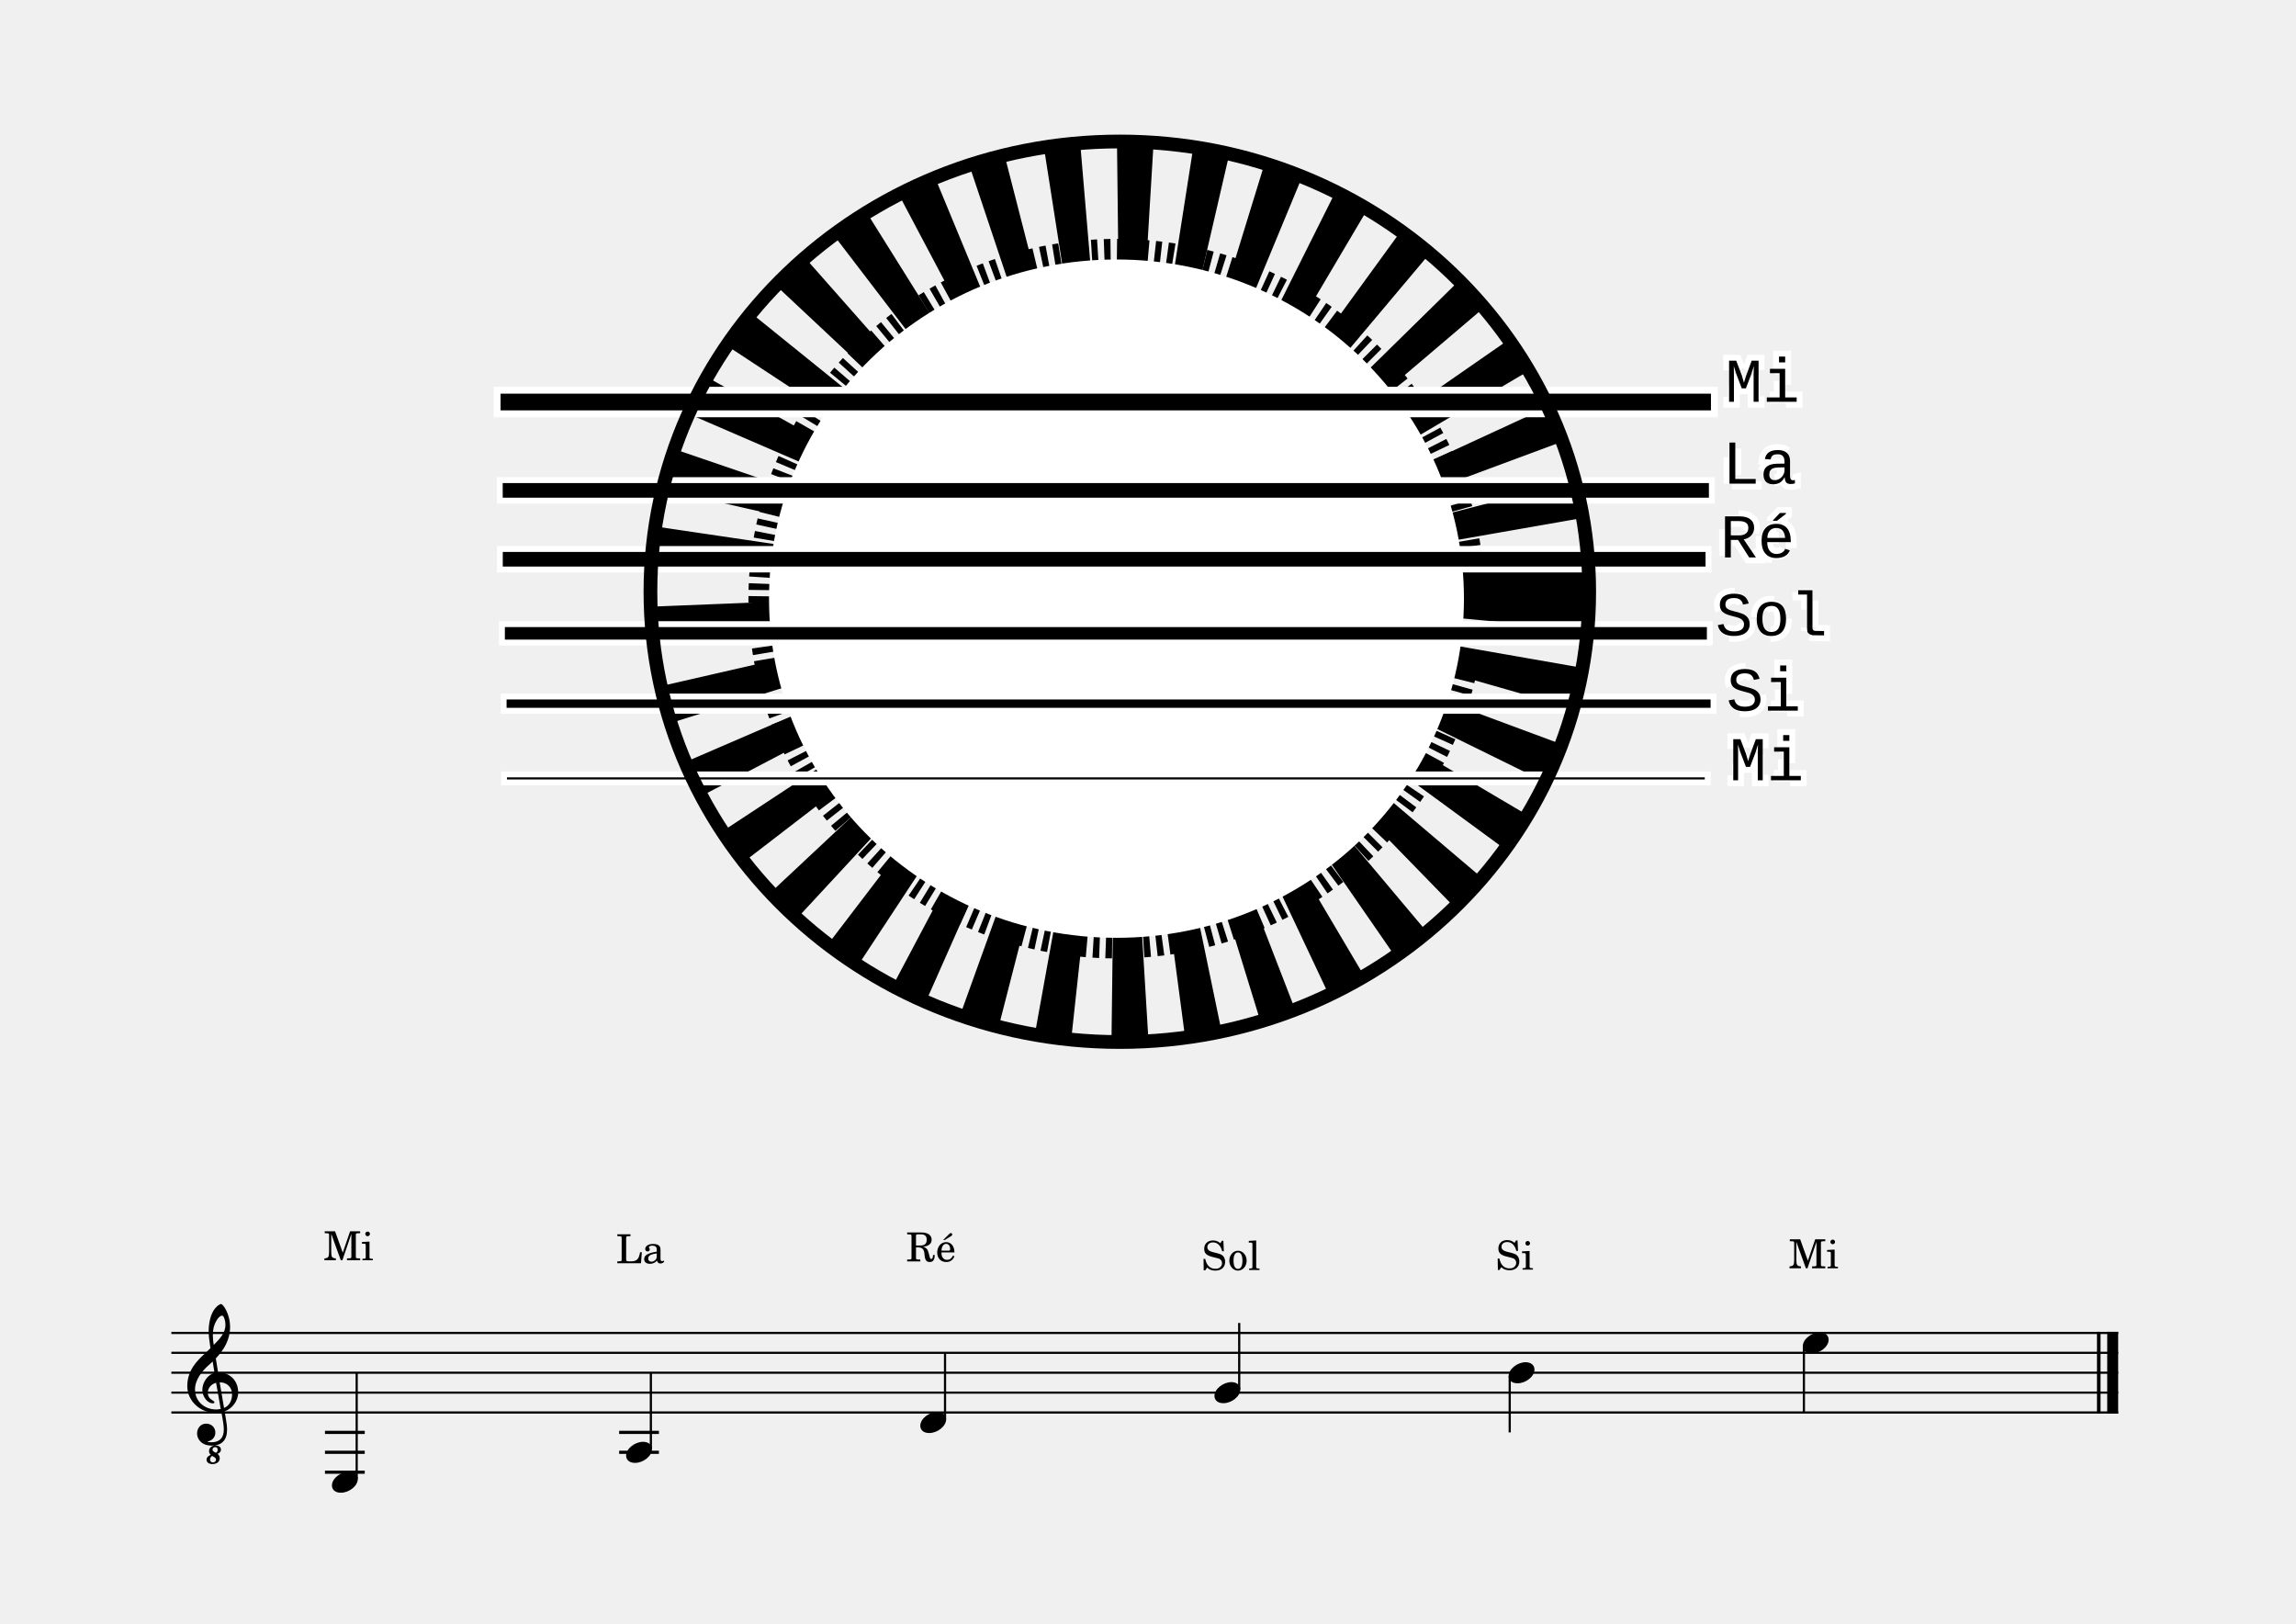
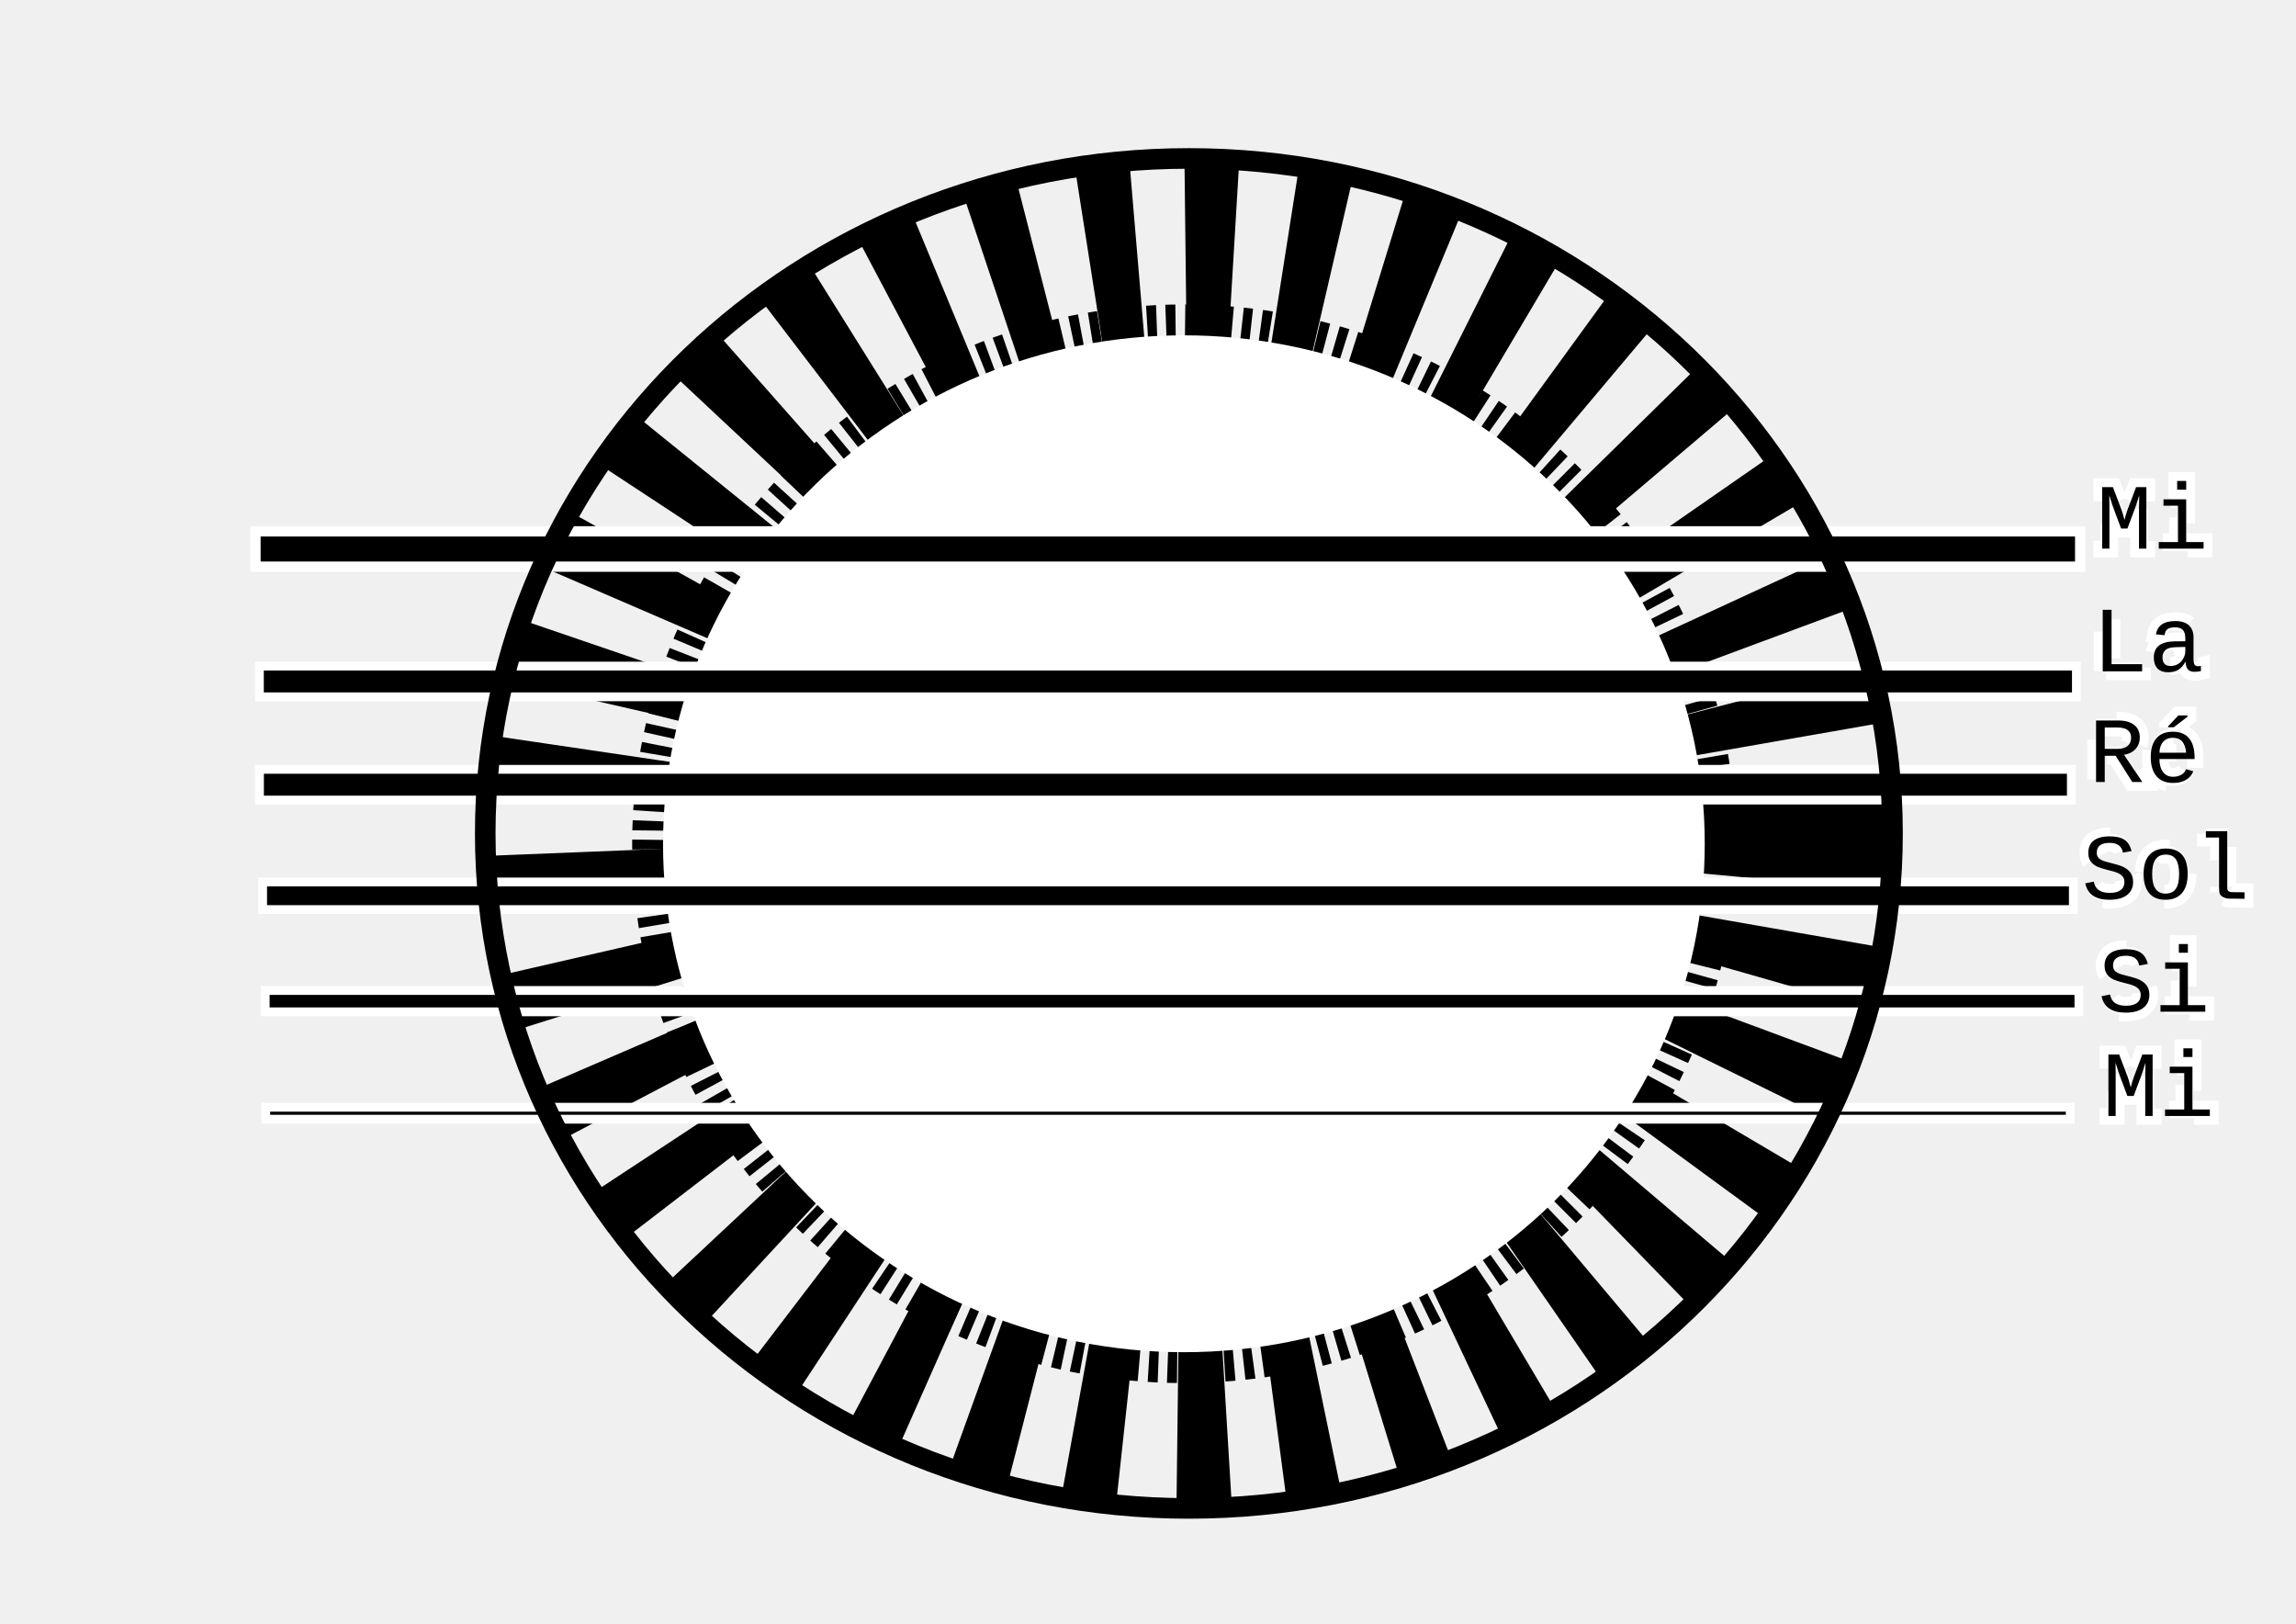
<svg xmlns="http://www.w3.org/2000/svg" width="297mm" height="210mm" viewBox="0 0 297 210" version="1.1" id="svg830">
  <defs id="defs827">
    <linearGradient id="linearGradient8333">
      <stop style="stop-color:#000000;stop-opacity:1;" offset="0" id="stop8331" />
    </linearGradient>
  </defs>
  <g id="layer1" />
  <g id="g896" />
  <g id="g908" />
  <g id="g904" />
  <g id="g6749" />
  <g id="g6757">
-     <ellipse style="fill:#ffffff;stroke:#000000;stroke-width:38.053;stroke-dasharray:3.425;stroke-dashoffset:0;stroke-opacity:1;paint-order:markers stroke fill" id="path5043" cx="145.039" cy="76.336" rx="41.841" ry="39.682" />
-     <ellipse style="fill:#ffffff;stroke:#000000;stroke-width:5.327;stroke-dasharray:0.799;stroke-dashoffset:0;stroke-opacity:1;paint-order:markers stroke fill" id="path8545" cx="144.423" cy="77.426" rx="44.946" ry="43.866" />
-     <rect style="fill:#000000;fill-opacity:1;stroke:#ffffff;stroke-width:1.776;stroke-dasharray:none;stroke-dashoffset:0;stroke-opacity:1;paint-order:markers stroke fill" id="rect8602" width="156.567" height="2.16" x="64.754" y="50.915" />
-     <rect style="fill:#000000;fill-opacity:1;stroke:#ffffff;stroke-width:1.522;stroke-dasharray:none;stroke-dashoffset:0;stroke-opacity:1;paint-order:markers stroke fill" id="rect11464" width="156.027" height="1.89" x="65.029" y="62.477" />
-     <rect style="fill:#000000;fill-opacity:1;stroke:#ffffff;stroke-width:1.522;stroke-dasharray:none;stroke-dashoffset:0;stroke-opacity:1;paint-order:markers stroke fill" id="rect11518" width="155.586" height="1.89" x="65.037" y="71.385" />
-     <rect style="fill:#000000;fill-opacity:1;stroke:#ffffff;stroke-width:1.522;stroke-dasharray:none;stroke-dashoffset:0;stroke-opacity:1;paint-order:markers stroke fill" id="rect11520" width="154.947" height="0.27" x="65.577" y="100.539" />
-     <rect style="fill:#000000;fill-opacity:1;stroke:#ffffff;stroke-width:1.522;stroke-dasharray:none;stroke-dashoffset:0;stroke-opacity:1;paint-order:markers stroke fill" id="rect11522" width="155.487" height="1.62" x="65.307" y="81.103" />
-     <rect style="fill:#000000;fill-opacity:1;stroke:#ffffff;stroke-width:1.522;stroke-dasharray:none;stroke-dashoffset:0;stroke-opacity:1;paint-order:markers stroke fill" id="rect11524" width="155.744" height="1.08" x="65.53" y="90.465" />
-     <text xml:space="preserve" style="font-size:8.055px;font-family:'Courier New';-inkscape-font-specification:'Courier New, Normal';fill:#000000;fill-opacity:1;stroke:#ffffff;stroke-width:1.522;stroke-dasharray:3.425;stroke-dashoffset:0;stroke-opacity:1;paint-order:markers stroke fill" x="223.151" y="51.962" id="text11603">
-       <tspan id="tspan11601" style="stroke-width:1.522" x="223.151" y="51.962">Mi</tspan>
+     <ellipse style="fill:#ffffff;stroke:#000000;stroke-width:57.044;stroke-dasharray:5.134;stroke-dashoffset:0;stroke-opacity:1;paint-order:markers stroke fill" id="path5043" cx="154.065" cy="107.494" rx="62.723" ry="59.486" />
+     <ellipse style="fill:#ffffff;stroke:#000000;stroke-width:7.986;stroke-dasharray:1.198;stroke-dashoffset:0;stroke-opacity:1;paint-order:markers stroke fill" id="path8545" cx="153.142" cy="109.127" rx="67.376" ry="65.758" />
+     <rect style="fill:#000000;fill-opacity:1;stroke:#ffffff;stroke-width:2.662;stroke-dasharray:none;stroke-dashoffset:0;stroke-opacity:1;paint-order:markers stroke fill" id="rect8602" width="234.705" height="3.237" x="33.712" y="69.387" />
+     <rect style="fill:#000000;fill-opacity:1;stroke:#ffffff;stroke-width:2.282;stroke-dasharray:none;stroke-dashoffset:0;stroke-opacity:1;paint-order:markers stroke fill" id="rect11464" width="233.896" height="2.833" x="34.125" y="86.718" />
+     <rect style="fill:#000000;fill-opacity:1;stroke:#ffffff;stroke-width:2.282;stroke-dasharray:none;stroke-dashoffset:0;stroke-opacity:1;paint-order:markers stroke fill" id="rect11518" width="233.234" height="2.833" x="34.136" y="100.072" />
+     <rect style="fill:#000000;fill-opacity:1;stroke:#ffffff;stroke-width:2.282;stroke-dasharray:none;stroke-dashoffset:0;stroke-opacity:1;paint-order:markers stroke fill" id="rect11520" width="232.277" height="0.405" x="34.946" y="143.776" />
+     <rect style="fill:#000000;fill-opacity:1;stroke:#ffffff;stroke-width:2.282;stroke-dasharray:none;stroke-dashoffset:0;stroke-opacity:1;paint-order:markers stroke fill" id="rect11522" width="233.086" height="2.428" x="34.541" y="114.64" />
+     <rect style="fill:#000000;fill-opacity:1;stroke:#ffffff;stroke-width:2.282;stroke-dasharray:none;stroke-dashoffset:0;stroke-opacity:1;paint-order:markers stroke fill" id="rect11524" width="233.471" height="1.619" x="34.876" y="128.675" />
+     <text xml:space="preserve" style="font-size:12.074px;font-family:'Courier New';-inkscape-font-specification:'Courier New, Normal';fill:#000000;fill-opacity:1;stroke:#ffffff;stroke-width:2.282;stroke-dasharray:5.134;stroke-dashoffset:0;stroke-opacity:1;paint-order:markers stroke fill" x="271.161" y="70.956" id="text11603">
+       <tspan id="tspan11601" style="stroke-width:2.282" x="271.161" y="70.956">Mi</tspan>
    </text>
-     <text xml:space="preserve" style="font-size:8.055px;font-family:'Courier New';-inkscape-font-specification:'Courier New, Normal';fill:#000000;fill-opacity:1;stroke:#ffffff;stroke-width:1.522;stroke-dasharray:3.425;stroke-dashoffset:0;stroke-opacity:1;paint-order:markers stroke fill" x="222.782" y="62.549" id="text11607">
-       <tspan id="tspan11605" style="stroke-width:1.522" x="222.782" y="62.549">La</tspan>
+     <text xml:space="preserve" style="font-size:12.074px;font-family:'Courier New';-inkscape-font-specification:'Courier New, Normal';fill:#000000;fill-opacity:1;stroke:#ffffff;stroke-width:2.282;stroke-dasharray:5.134;stroke-dashoffset:0;stroke-opacity:1;paint-order:markers stroke fill" x="270.608" y="86.827" id="text11607">
+       <tspan id="tspan11605" style="stroke-width:2.282" x="270.608" y="86.827">La</tspan>
    </text>
-     <text xml:space="preserve" style="font-size:8.055px;font-family:'Courier New';-inkscape-font-specification:'Courier New, Normal';fill:#000000;fill-opacity:1;stroke:#ffffff;stroke-width:1.522;stroke-dasharray:3.425;stroke-dashoffset:0;stroke-opacity:1;paint-order:markers stroke fill" x="222.499" y="72.096" id="text11661">
-       <tspan id="tspan11659" style="stroke-width:1.522" x="222.499" y="72.096">Ré</tspan>
+     <text xml:space="preserve" style="font-size:12.074px;font-family:'Courier New';-inkscape-font-specification:'Courier New, Normal';fill:#000000;fill-opacity:1;stroke:#ffffff;stroke-width:2.282;stroke-dasharray:5.134;stroke-dashoffset:0;stroke-opacity:1;paint-order:markers stroke fill" x="270.183" y="101.138" id="text11661">
+       <tspan id="tspan11659" style="stroke-width:2.282" x="270.183" y="101.138">Ré</tspan>
    </text>
-     <text xml:space="preserve" style="font-size:8.055px;font-family:'Courier New';-inkscape-font-specification:'Courier New, Normal';fill:#000000;fill-opacity:1;stroke:#ffffff;stroke-width:1.522;stroke-dasharray:3.425;stroke-dashoffset:0;stroke-opacity:1;paint-order:markers stroke fill" x="221.894" y="82.176" id="text11665">
-       <tspan id="tspan11663" style="stroke-width:1.522" x="221.894" y="82.176">Sol</tspan>
+     <text xml:space="preserve" style="font-size:12.074px;font-family:'Courier New';-inkscape-font-specification:'Courier New, Normal';fill:#000000;fill-opacity:1;stroke:#ffffff;stroke-width:2.282;stroke-dasharray:5.134;stroke-dashoffset:0;stroke-opacity:1;paint-order:markers stroke fill" x="269.275" y="116.249" id="text11665">
+       <tspan id="tspan11663" style="stroke-width:2.282" x="269.275" y="116.249">Sol</tspan>
    </text>
-     <text xml:space="preserve" style="font-size:8.055px;font-family:'Courier New';-inkscape-font-specification:'Courier New, Normal';fill:#000000;fill-opacity:1;stroke:#ffffff;stroke-width:1.522;stroke-dasharray:3.425;stroke-dashoffset:0;stroke-opacity:1;paint-order:markers stroke fill" x="223.296" y="91.913" id="text11669">
-       <tspan id="tspan11667" style="stroke-width:1.522" x="223.296" y="91.913">Si</tspan>
+     <text xml:space="preserve" style="font-size:12.074px;font-family:'Courier New';-inkscape-font-specification:'Courier New, Normal';fill:#000000;fill-opacity:1;stroke:#ffffff;stroke-width:2.282;stroke-dasharray:5.134;stroke-dashoffset:0;stroke-opacity:1;paint-order:markers stroke fill" x="271.378" y="130.845" id="text11669">
+       <tspan id="tspan11667" style="stroke-width:2.282" x="271.378" y="130.845">Si</tspan>
    </text>
-     <text xml:space="preserve" style="font-size:8.055px;font-family:'Courier New';-inkscape-font-specification:'Courier New, Normal';fill:#000000;fill-opacity:1;stroke:#ffffff;stroke-width:1.522;stroke-dasharray:3.425;stroke-dashoffset:0;stroke-opacity:1;paint-order:markers stroke fill" x="223.691" y="100.914" id="text11673">
-       <tspan id="tspan11671" style="stroke-width:1.522" x="223.691" y="100.914">Mi</tspan>
+     <text xml:space="preserve" style="font-size:12.074px;font-family:'Courier New';-inkscape-font-specification:'Courier New, Normal';fill:#000000;fill-opacity:1;stroke:#ffffff;stroke-width:2.282;stroke-dasharray:5.134;stroke-dashoffset:0;stroke-opacity:1;paint-order:markers stroke fill" x="271.97" y="144.338" id="text11673">
+       <tspan id="tspan11671" style="stroke-width:2.282" x="271.97" y="144.338">Mi</tspan>
    </text>
-     <ellipse style="fill:#000000;fill-opacity:0;stroke:#000000;stroke-width:1.776;stroke-dasharray:none;stroke-dashoffset:0;stroke-opacity:1;paint-order:markers stroke fill" id="path15527" cx="144.854" cy="76.534" rx="60.717" ry="58.235" />
-     <polyline class="StaffLines" fill="none" stroke="#000000" stroke-width="2.73" stroke-linejoin="bevel" points="336.614,634.252 2763.78,634.252" id="polyline1" transform="matrix(0.1037546,0,0,0.1037546,-12.75985,106.585)" />
-     <polyline class="StaffLines" fill="none" stroke="#000000" stroke-width="2.73" stroke-linejoin="bevel" points="336.614,659.055 2763.78,659.055" id="polyline2" transform="matrix(0.1037546,0,0,0.1037546,-12.75985,106.585)" />
-     <polyline class="StaffLines" fill="none" stroke="#000000" stroke-width="2.73" stroke-linejoin="bevel" points="336.614,683.858 2763.78,683.858" id="polyline3" transform="matrix(0.1037546,0,0,0.1037546,-12.75985,106.585)" />
-     <polyline class="StaffLines" fill="none" stroke="#000000" stroke-width="2.73" stroke-linejoin="bevel" points="336.614,708.661 2763.78,708.661" id="polyline4" transform="matrix(0.1037546,0,0,0.1037546,-12.75985,106.585)" />
-     <polyline class="StaffLines" fill="none" stroke="#000000" stroke-width="2.73" stroke-linejoin="bevel" points="336.614,733.465 2763.78,733.465" id="polyline5" transform="matrix(0.1037546,0,0,0.1037546,-12.75985,106.585)" />
-     <polyline class="BarLine" fill="none" stroke="#000000" stroke-width="4.46" stroke-linejoin="bevel" points="2739.59,632.888 2739.59,734.829" id="polyline6" transform="matrix(0.1037546,0,0,0.1037546,-12.75985,106.585)" />
-     <polyline class="BarLine" fill="none" stroke="#000000" stroke-width="13.64" stroke-linejoin="bevel" points="2756.96,632.888 2756.96,734.829" id="polyline7" transform="matrix(0.1037546,0,0,0.1037546,-12.75985,106.585)" />
-     <polyline class="LedgerLine" fill="none" stroke="#000000" stroke-width="3.97" stroke-linejoin="bevel" points="894.891,783.071 944.49,783.071" id="polyline8" transform="matrix(0.1037546,0,0,0.1037546,-12.75985,106.585)" />
-     <polyline class="LedgerLine" fill="none" stroke="#000000" stroke-width="3.97" stroke-linejoin="bevel" points="894.891,758.268 944.49,758.268" id="polyline9" transform="matrix(0.1037546,0,0,0.1037546,-12.75985,106.585)" />
-     <polyline class="LedgerLine" fill="none" stroke="#000000" stroke-width="3.97" stroke-linejoin="bevel" points="528.133,807.874 577.732,807.874" id="polyline10" transform="matrix(0.1037546,0,0,0.1037546,-12.75985,106.585)" />
-     <polyline class="LedgerLine" fill="none" stroke="#000000" stroke-width="3.97" stroke-linejoin="bevel" points="528.133,783.071 577.732,783.071" id="polyline11" transform="matrix(0.1037546,0,0,0.1037546,-12.75985,106.585)" />
-     <polyline class="LedgerLine" fill="none" stroke="#000000" stroke-width="3.97" stroke-linejoin="bevel" points="528.133,758.268 577.732,758.268" id="polyline12" transform="matrix(0.1037546,0,0,0.1037546,-12.75985,106.585)" />
-     <polyline class="Stem" fill="none" stroke="#000000" stroke-width="2.73" stroke-linejoin="bevel" points="567.686,816.307 567.686,683.858" id="polyline13" transform="matrix(0.1037546,0,0,0.1037546,-12.75985,106.585)" />
-     <polyline class="Stem" fill="none" stroke="#000000" stroke-width="2.73" stroke-linejoin="bevel" points="934.445,779.102 934.445,683.858" id="polyline14" transform="matrix(0.1037546,0,0,0.1037546,-12.75985,106.585)" />
-     <polyline class="Stem" fill="none" stroke="#000000" stroke-width="2.73" stroke-linejoin="bevel" points="1301.2,741.898 1301.2,659.055" id="polyline15" transform="matrix(0.1037546,0,0,0.1037546,-12.75985,106.585)" />
-     <polyline class="Stem" fill="none" stroke="#000000" stroke-width="2.73" stroke-linejoin="bevel" points="2371.97,650.82 2371.97,733.465" id="polyline16" transform="matrix(0.1037546,0,0,0.1037546,-12.75985,106.585)" />
-     <polyline class="Stem" fill="none" stroke="#000000" stroke-width="2.73" stroke-linejoin="bevel" points="2005.21,688.025 2005.21,758.268" id="polyline17" transform="matrix(0.1037546,0,0,0.1037546,-12.75985,106.585)" />
-     <polyline class="Stem" fill="none" stroke="#000000" stroke-width="2.73" stroke-linejoin="bevel" points="1667.96,704.693 1667.96,621.85" id="polyline18" transform="matrix(0.1037546,0,0,0.1037546,-12.75985,106.585)" />
-     <path class="Note" d="m 195.149,177.971 c 0,0.442 0.318,0.936 1.153,0.936 1.07,0 2.192,-0.875 2.192,-1.78 0,-0.608 -0.515,-0.947 -1.153,-0.947 -0.999,0 -2.192,0.844 -2.192,1.792" id="path18" style="stroke-width:0.103" />
-     <path class="Note" d="m 80.99,188.265 c 0,0.442 0.318,0.936 1.153,0.936 1.07,0 2.192,-0.875 2.192,-1.78 0,-0.608 -0.515,-0.947 -1.153,-0.947 -0.999,0 -2.192,0.844 -2.192,1.792" id="path19" style="stroke-width:0.103" />
-     <path class="Note" d="m 233.201,174.111 c 0,0.442 0.318,0.936 1.153,0.936 1.07,0 2.192,-0.875 2.192,-1.78 0,-0.608 -0.515,-0.947 -1.153,-0.947 -0.999,0 -2.192,0.844 -2.192,1.792" id="path20" style="stroke-width:0.103" />
-     <path class="Note" d="m 119.043,184.405 c 0,0.442 0.318,0.936 1.153,0.936 1.07,0 2.192,-0.875 2.192,-1.781 0,-0.608 -0.515,-0.947 -1.153,-0.947 -0.999,0 -2.192,0.844 -2.192,1.792" id="path21" style="stroke-width:0.103" />
-     <path class="Note" d="m 42.937,192.125 c 0,0.442 0.318,0.936 1.153,0.936 1.07,0 2.192,-0.875 2.192,-1.781 0,-0.608 -0.515,-0.947 -1.153,-0.947 -0.999,0 -2.192,0.844 -2.192,1.792" id="path22" style="stroke-width:0.103" />
-     <path class="Note" d="m 157.096,180.545 c 0,0.442 0.318,0.936 1.153,0.936 1.07,0 2.192,-0.875 2.192,-1.78 0,-0.608 -0.515,-0.947 -1.153,-0.947 -0.999,0 -2.192,0.844 -2.192,1.792" id="path23" style="stroke-width:0.103" />
-     <path class="Clef" d="m 30.812,180.081 c 0,-1.544 -1.102,-2.594 -2.604,-2.594 -0.103,-0.618 -0.196,-1.235 -0.288,-1.801 1.081,-1.144 1.842,-2.44 1.842,-4.066 0,-0.947 -0.288,-1.698 -0.463,-2.07 -0.246,-0.524 -0.545,-0.896 -0.721,-0.896 -0.071,0 -0.4,0.135 -0.73,0.536 -0.669,0.783 -0.854,2.089 -0.854,2.955 0,0.556 0.051,1.06 0.227,2.224 -0.011,0 -0.547,0.545 -0.762,0.73 -0.938,0.865 -2.234,2.12 -2.234,4.169 0,1.935 1.678,3.448 3.593,3.448 0.298,0 0.576,-0.03 0.824,-0.072 0.185,0.989 0.309,1.71 0.309,2.255 0,1.071 -0.557,1.637 -1.586,1.637 -0.257,0 -0.473,-0.051 -0.484,-0.063 -0.019,0 -0.04,-0.009 -0.04,-0.019 0,-0.021 0.021,-0.032 0.051,-0.042 0.484,-0.072 0.967,-0.484 0.967,-1.142 0,-0.557 -0.421,-1.144 -1.193,-1.144 -0.711,0 -1.174,0.587 -1.174,1.266 0,0.68 0.515,1.576 1.904,1.576 1.329,0 1.977,-0.753 1.977,-2.07 0,-0.4 -0.061,-0.864 -0.164,-1.451 -0.031,-0.206 -0.082,-0.526 -0.154,-0.917 1.008,-0.339 1.76,-1.38 1.76,-2.45 m -3.17,-8.431 c 0.103,-0.412 0.566,-1.493 1.102,-1.493 0.154,0 0.412,0.494 0.412,1.214 0,1.06 -0.803,1.864 -1.514,2.573 -0.061,-0.412 -0.113,-0.824 -0.113,-1.245 0,-0.391 0.04,-0.732 0.113,-1.05 m 0.309,10.644 c -1.472,0 -2.728,-1.029 -2.728,-2.585 0,-1.255 0.896,-2.377 1.792,-3.17 0.174,-0.145 0.339,-0.299 0.494,-0.442 0.092,0.555 0.175,1.029 0.236,1.462 -0.938,0.267 -1.575,1.266 -1.575,2.223 0,0.732 0.566,1.719 1.39,1.719 0.082,0 0.175,-0.042 0.175,-0.145 0,-0.082 -0.093,-0.143 -0.227,-0.225 -0.402,-0.238 -0.629,-0.515 -0.629,-1.01 0,-0.627 0.474,-1.132 1.071,-1.275 l 0.597,3.376 c -0.206,0.051 -0.391,0.072 -0.597,0.072 m 1.029,-0.196 c -0.216,-1.224 -0.494,-2.861 -0.566,-3.315 1.039,0 1.483,0.721 1.575,1.216 0.011,0.082 0.031,0.195 0.031,0.318 0,0.741 -0.309,1.493 -1.039,1.781 m -0.402,5.395 c 0,-0.381 -0.349,-0.545 -0.688,-0.545 -0.433,0 -0.856,0.267 -0.856,0.73 0,0.196 0.072,0.341 0.227,0.484 -0.267,0.103 -0.545,0.309 -0.545,0.629 0,0.339 0.309,0.566 0.762,0.566 0.555,0 0.946,-0.309 0.946,-0.753 0,-0.236 -0.103,-0.431 -0.288,-0.566 0.299,-0.134 0.442,-0.298 0.442,-0.545 m -0.637,0.412 c -0.154,-0.082 -0.196,-0.103 -0.227,-0.124 l -0.011,-0.009 c -0.164,-0.093 -0.216,-0.166 -0.216,-0.288 0,-0.187 0.145,-0.32 0.351,-0.32 0.206,0 0.318,0.124 0.318,0.339 0,0.166 -0.061,0.278 -0.216,0.402 m -0.392,1.235 c -0.225,0 -0.38,-0.143 -0.38,-0.36 0,-0.195 0.092,-0.37 0.267,-0.473 0.042,0.021 0.051,0.03 0.082,0.04 0.124,0.063 0.124,0.063 0.145,0.084 0.206,0.113 0.278,0.216 0.278,0.36 0,0.195 -0.166,0.349 -0.392,0.349" id="path24" style="stroke-width:0.103" />
-     <path class="StaffText" d="m 118.488,161.33 h 0.301 c 0.524,0.021 0.731,0.233 0.789,0.804 l 0.026,0.264 c 0.063,0.587 0.254,0.825 0.664,0.825 0.425,0 0.628,-0.285 0.644,-0.908 h -0.219 c -0.02,0.358 -0.083,0.514 -0.222,0.514 -0.12,0 -0.172,-0.089 -0.259,-0.446 l -0.083,-0.328 c -0.115,-0.477 -0.317,-0.695 -0.721,-0.799 0.747,-0.104 1.104,-0.404 1.104,-0.929 0,-0.592 -0.498,-0.929 -1.371,-0.929 h -1.794 v 0.245 h 0.093 c 0.296,0.005 0.394,0.021 0.437,0.073 0.03,0.045 0.03,0.057 0.03,0.321 v 2.476 c 0,0.259 0,0.269 -0.03,0.321 -0.043,0.052 -0.141,0.068 -0.437,0.068 h -0.093 v 0.243 h 1.702 v -0.243 h -0.093 c -0.296,0 -0.394,-0.016 -0.437,-0.068 -0.03,-0.052 -0.03,-0.062 -0.03,-0.321 v -1.184 m 0,-0.243 v -1.143 c -0.011,-0.285 0.015,-0.305 0.358,-0.3 h 0.28 c 0.515,0 0.748,0.217 0.748,0.689 0,0.546 -0.293,0.754 -0.816,0.754 h -0.571 m 3.517,-0.717 h 0.213 l 0.825,-0.504 c 0.083,-0.052 0.135,-0.13 0.135,-0.201 0,-0.104 -0.078,-0.182 -0.182,-0.182 -0.083,0 -0.135,0.031 -0.259,0.161 l -0.731,0.726 m 1.458,1.608 c 0.005,-0.778 -0.436,-1.328 -1.069,-1.328 -0.664,0 -1.162,0.576 -1.162,1.354 0,0.731 0.472,1.219 1.172,1.219 0.497,0 0.846,-0.243 1.058,-0.736 l -0.182,-0.099 c -0.213,0.399 -0.432,0.554 -0.778,0.554 -0.265,0 -0.458,-0.109 -0.591,-0.342 -0.092,-0.156 -0.135,-0.337 -0.13,-0.623 h 1.681 m -1.677,-0.224 c 0,-0.363 0.167,-0.882 0.604,-0.882 0.311,0 0.519,0.276 0.519,0.695 0,0.146 -0.048,0.186 -0.215,0.186 h -0.908" id="path39" style="stroke-width:0.104" />
-     <path class="StaffText" d="m 83.024,161.957 h -0.227 c -0.172,0.934 -0.405,1.162 -1.209,1.179 h -0.219 c -0.311,-0.012 -0.389,-0.063 -0.373,-0.25 v -2.615 c 0,-0.259 0,-0.276 0.031,-0.321 0.042,-0.052 0.141,-0.068 0.436,-0.073 h 0.094 v -0.245 h -1.702 v 0.245 h 0.094 c 0.295,0.005 0.394,0.021 0.434,0.073 0.032,0.045 0.032,0.057 0.032,0.321 v 2.469 c 0,0.266 0,0.276 -0.032,0.323 -0.041,0.052 -0.139,0.073 -0.434,0.073 h -0.094 v 0.243 h 3.061 l 0.109,-1.422 m 2.417,-0.248 c 0,-0.327 -0.057,-0.493 -0.208,-0.618 -0.17,-0.141 -0.425,-0.208 -0.757,-0.208 -0.585,0 -1.012,0.274 -1.012,0.653 0,0.191 0.12,0.316 0.302,0.316 0.165,0 0.281,-0.109 0.281,-0.264 0,-0.068 -0.026,-0.139 -0.078,-0.212 -0.032,-0.037 -0.037,-0.047 -0.037,-0.073 0,-0.104 0.208,-0.198 0.457,-0.198 0.165,0 0.347,0.052 0.43,0.13 0.099,0.085 0.136,0.208 0.136,0.441 v 0.203 c -0.54,0.094 -0.712,0.135 -0.966,0.233 -0.451,0.167 -0.663,0.405 -0.663,0.738 0,0.373 0.29,0.606 0.752,0.606 0.358,0 0.679,-0.146 0.903,-0.41 0.083,0.264 0.212,0.368 0.455,0.368 0.233,0 0.478,-0.149 0.478,-0.3 0,-0.037 -0.021,-0.063 -0.052,-0.063 -0.021,0 -0.042,0.007 -0.078,0.021 -0.073,0.031 -0.104,0.037 -0.146,0.037 -0.146,0 -0.198,-0.094 -0.198,-0.358 v -1.042 m -0.486,0.632 c 0,0.311 -0.016,0.384 -0.104,0.519 -0.13,0.191 -0.363,0.321 -0.592,0.321 -0.238,0 -0.41,-0.17 -0.41,-0.404 0,-0.219 0.109,-0.375 0.337,-0.483 0.161,-0.073 0.363,-0.125 0.769,-0.191 v 0.238" id="path40" style="stroke-width:0.104" />
-     <path class="StaffText" d="m 158.25,160.478 h -0.191 l -0.208,0.311 c -0.25,-0.233 -0.576,-0.358 -0.945,-0.358 -0.684,0 -1.135,0.431 -1.135,1.085 0,0.566 0.279,0.846 1.043,1.044 l 0.493,0.123 c 0.384,0.099 0.42,0.11 0.528,0.193 0.156,0.118 0.241,0.29 0.241,0.493 0,0.208 -0.08,0.378 -0.236,0.524 -0.17,0.146 -0.342,0.203 -0.628,0.203 -0.782,0 -1.171,-0.576 -1.306,-1.276 h -0.224 l 0.022,1.478 h 0.202 l 0.233,-0.353 c 0.347,0.285 0.632,0.389 1.089,0.389 0.762,0 1.25,-0.446 1.25,-1.141 0,-0.327 -0.104,-0.597 -0.311,-0.794 -0.14,-0.135 -0.342,-0.222 -0.757,-0.326 l -0.556,-0.141 c -0.461,-0.118 -0.68,-0.321 -0.68,-0.637 0,-0.363 0.297,-0.613 0.738,-0.613 0.668,0 1.038,0.554 1.178,1.146 h 0.223 l -0.063,-1.349 m 1.899,1.282 c -0.637,0 -1.13,0.566 -1.13,1.292 0,0.71 0.498,1.281 1.121,1.281 0.623,0 1.12,-0.571 1.12,-1.287 0,-0.71 -0.497,-1.286 -1.11,-1.286 m 0,0.222 c 0.363,0 0.565,0.379 0.565,1.063 0,0.691 -0.202,1.063 -0.575,1.063 -0.374,0 -0.576,-0.373 -0.576,-1.057 0,-0.707 0.196,-1.07 0.585,-1.07 m 2.346,-1.551 -0.96,0.058 v 0.222 h 0.254 c 0.192,0.005 0.218,0.037 0.218,0.259 v 2.891 c -0.005,0.078 -0.011,0.109 -0.031,0.134 -0.037,0.047 -0.135,0.068 -0.358,0.073 h -0.036 v 0.186 h 1.343 v -0.186 h -0.035 c -0.348,-0.012 -0.394,-0.037 -0.394,-0.224 v -3.414" id="path41" style="stroke-width:0.104" />
-     <path class="StaffText" d="m 196.303,160.431 h -0.191 l -0.208,0.311 c -0.25,-0.233 -0.576,-0.358 -0.945,-0.358 -0.684,0 -1.135,0.431 -1.135,1.085 0,0.566 0.279,0.846 1.043,1.044 l 0.493,0.123 c 0.384,0.099 0.42,0.11 0.528,0.193 0.156,0.118 0.241,0.29 0.241,0.493 0,0.208 -0.08,0.378 -0.236,0.524 -0.17,0.146 -0.342,0.203 -0.628,0.203 -0.782,0 -1.171,-0.576 -1.306,-1.276 h -0.224 l 0.022,1.478 h 0.202 l 0.233,-0.353 c 0.347,0.285 0.632,0.389 1.089,0.389 0.762,0 1.25,-0.446 1.25,-1.141 0,-0.328 -0.104,-0.597 -0.311,-0.794 -0.14,-0.135 -0.342,-0.222 -0.757,-0.326 l -0.556,-0.141 c -0.461,-0.118 -0.68,-0.321 -0.68,-0.637 0,-0.363 0.297,-0.613 0.738,-0.613 0.668,0 1.038,0.554 1.178,1.146 h 0.223 l -0.063,-1.349 m 1.314,0.068 c -0.167,0 -0.302,0.134 -0.302,0.3 0,0.167 0.135,0.301 0.297,0.301 0.17,0 0.305,-0.134 0.305,-0.301 0,-0.165 -0.135,-0.3 -0.3,-0.3 m 0.243,1.292 -0.974,0.057 v 0.224 h 0.265 c 0.196,0.005 0.222,0.036 0.222,0.259 v 1.483 c -0.005,0.078 -0.009,0.109 -0.031,0.135 -0.035,0.047 -0.134,0.068 -0.358,0.073 h -0.035 v 0.186 h 1.344 v -0.186 h -0.037 c -0.347,-0.012 -0.394,-0.037 -0.394,-0.224 v -2.007" id="path42" style="stroke-width:0.104" />
-     <path class="StaffText" d="m 232.859,160.283 h -1.337 v 0.245 h 0.099 c 0.295,0.005 0.394,0.021 0.43,0.073 0.037,0.045 0.037,0.052 0.037,0.321 v 1.988 c 0,0.705 -0.099,0.851 -0.603,0.877 v 0.243 h 1.478 v -0.243 c -0.498,-0.026 -0.597,-0.172 -0.597,-0.877 v -2.294 l 1.235,3.414 h 0.208 l 1.158,-3.414 v 2.775 c 0,0.266 0,0.276 -0.031,0.327 -0.042,0.052 -0.141,0.068 -0.436,0.068 h -0.094 v 0.243 h 1.703 v -0.243 h -0.094 c -0.295,0 -0.393,-0.016 -0.436,-0.068 -0.031,-0.052 -0.031,-0.057 -0.031,-0.327 v -2.469 c 0,-0.264 0,-0.276 0.031,-0.321 0.043,-0.052 0.141,-0.068 0.436,-0.073 h 0.094 v -0.245 h -1.302 l -0.949,2.766 -0.997,-2.766 m 4.213,0.037 c -0.167,0 -0.302,0.135 -0.302,0.3 0,0.167 0.135,0.302 0.297,0.302 0.17,0 0.305,-0.135 0.305,-0.302 0,-0.165 -0.135,-0.3 -0.3,-0.3 m 0.243,1.292 -0.974,0.057 v 0.224 h 0.265 c 0.196,0.005 0.222,0.036 0.222,0.259 v 1.483 c -0.005,0.078 -0.011,0.109 -0.031,0.135 -0.035,0.047 -0.135,0.068 -0.358,0.073 h -0.036 v 0.186 h 1.345 v -0.186 h -0.037 c -0.348,-0.011 -0.394,-0.037 -0.394,-0.224 v -2.007" id="path43" style="stroke-width:0.104" />
-     <path class="StaffText" d="m 43.341,159.246 h -1.337 v 0.245 h 0.099 c 0.295,0.005 0.394,0.021 0.43,0.073 0.037,0.045 0.037,0.052 0.037,0.321 v 1.988 c 0,0.705 -0.099,0.851 -0.603,0.877 v 0.243 h 1.478 v -0.243 c -0.498,-0.026 -0.597,-0.172 -0.597,-0.877 v -2.294 l 1.235,3.414 h 0.208 l 1.158,-3.414 v 2.775 c 0,0.266 0,0.276 -0.031,0.327 -0.042,0.052 -0.141,0.068 -0.436,0.068 h -0.094 v 0.243 h 1.702 v -0.243 h -0.094 c -0.295,0 -0.394,-0.016 -0.436,-0.068 -0.031,-0.052 -0.031,-0.057 -0.031,-0.327 v -2.469 c 0,-0.264 0,-0.276 0.031,-0.321 0.042,-0.052 0.141,-0.068 0.436,-0.073 h 0.094 v -0.245 h -1.302 l -0.95,2.766 -0.997,-2.766 m 4.213,0.037 c -0.167,0 -0.302,0.135 -0.302,0.3 0,0.167 0.135,0.302 0.297,0.302 0.17,0 0.305,-0.135 0.305,-0.302 0,-0.165 -0.135,-0.3 -0.3,-0.3 m 0.243,1.292 -0.974,0.057 v 0.224 h 0.264 c 0.196,0.005 0.222,0.036 0.222,0.259 v 1.483 c -0.004,0.078 -0.01,0.109 -0.031,0.135 -0.036,0.047 -0.135,0.068 -0.358,0.073 h -0.036 v 0.186 h 1.344 v -0.186 h -0.037 c -0.347,-0.011 -0.394,-0.037 -0.394,-0.224 v -2.007" id="path44" style="stroke-width:0.104" />
+     <ellipse style="fill:#000000;fill-opacity:0;stroke:#000000;stroke-width:2.662;stroke-dasharray:none;stroke-dashoffset:0;stroke-opacity:1;paint-order:markers stroke fill" id="path15527" cx="153.788" cy="107.79" rx="91.02" ry="87.299" />
  </g>
  <g id="g6753" />
  <g id="g6745" />
  <g id="g900" />
</svg>
